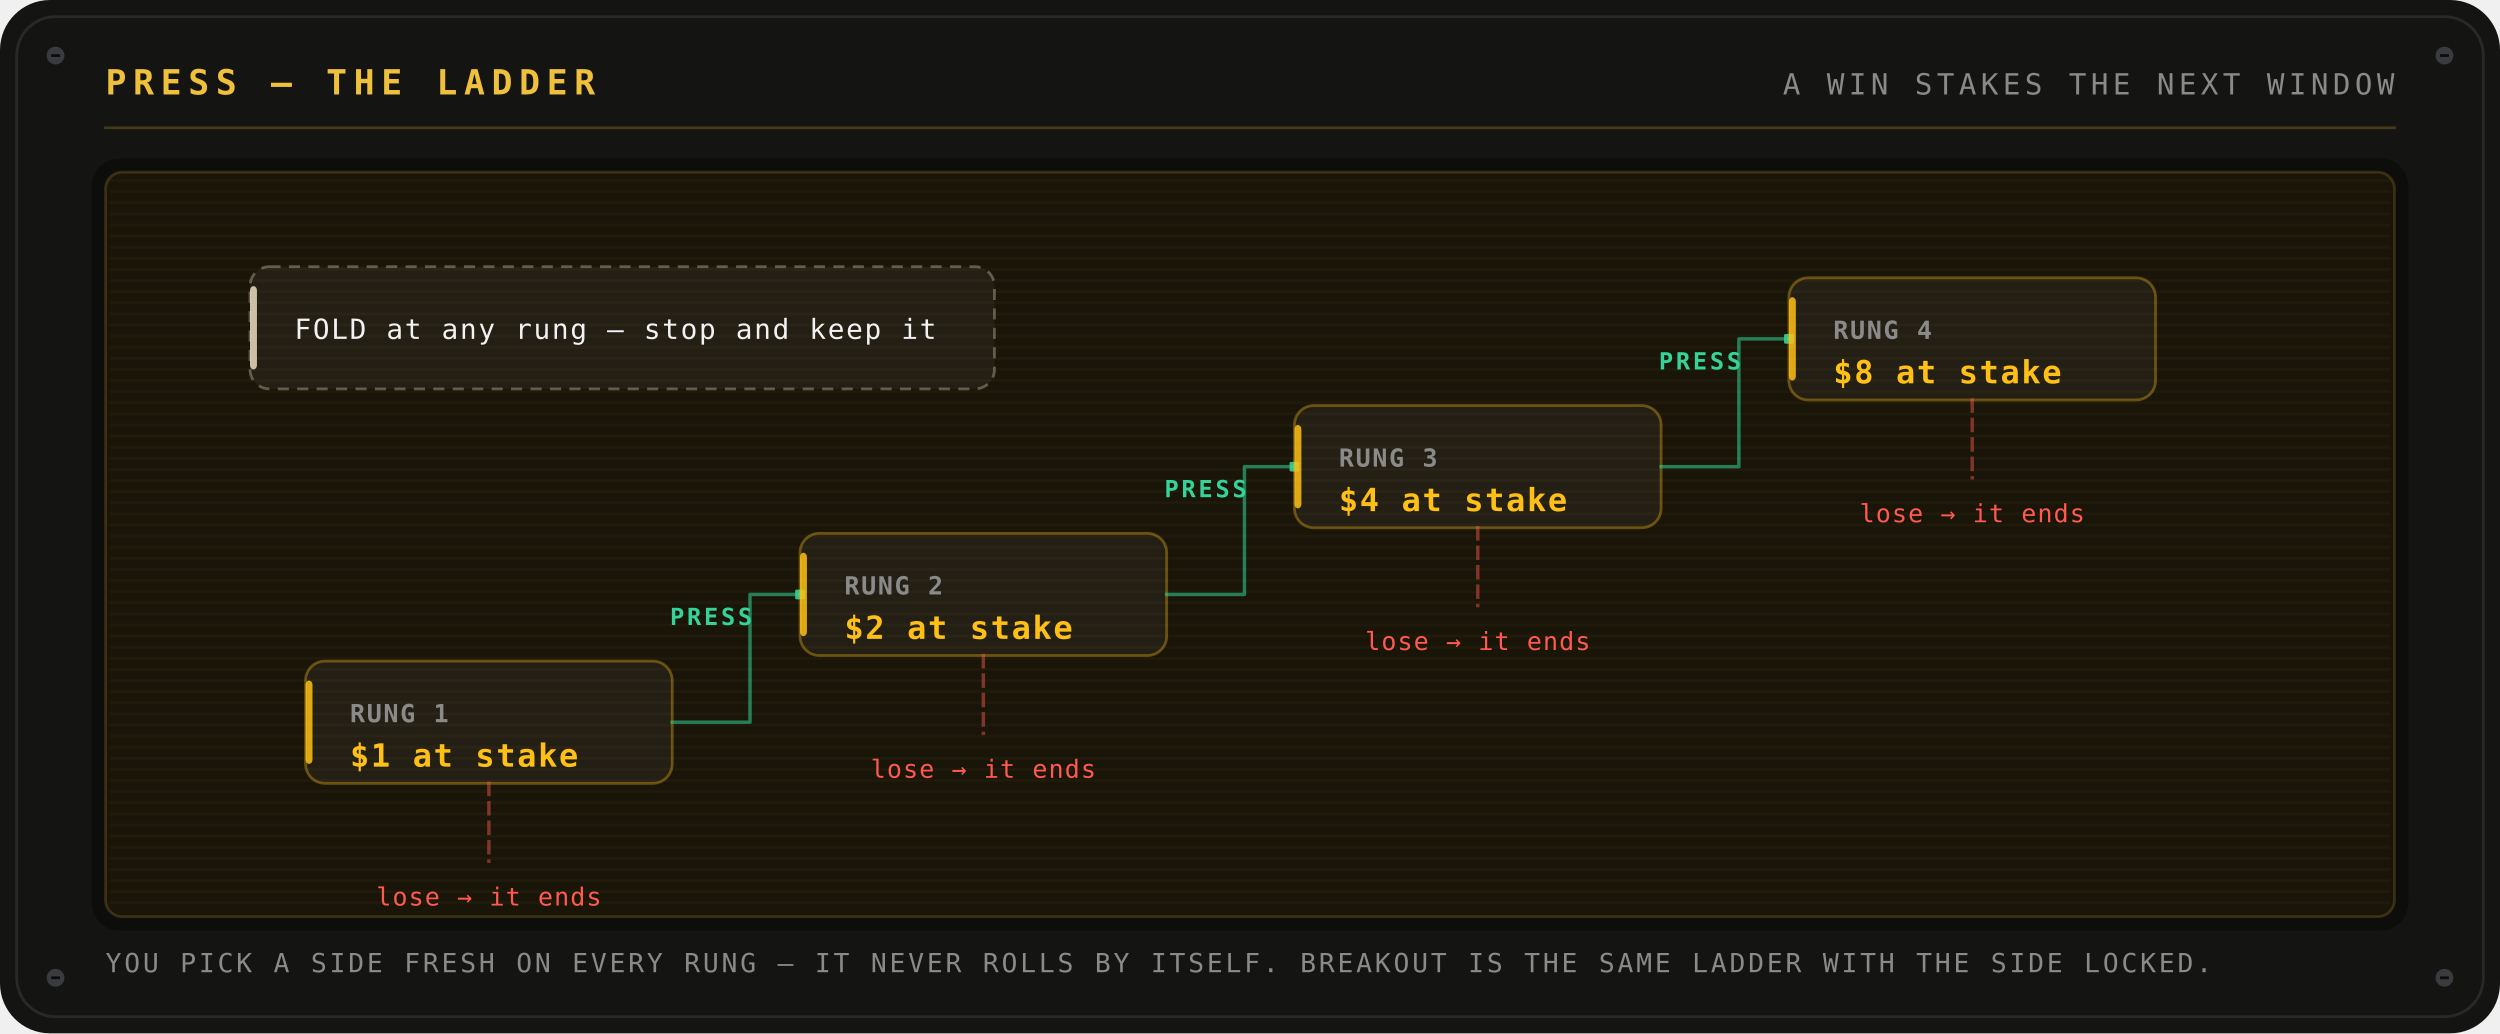
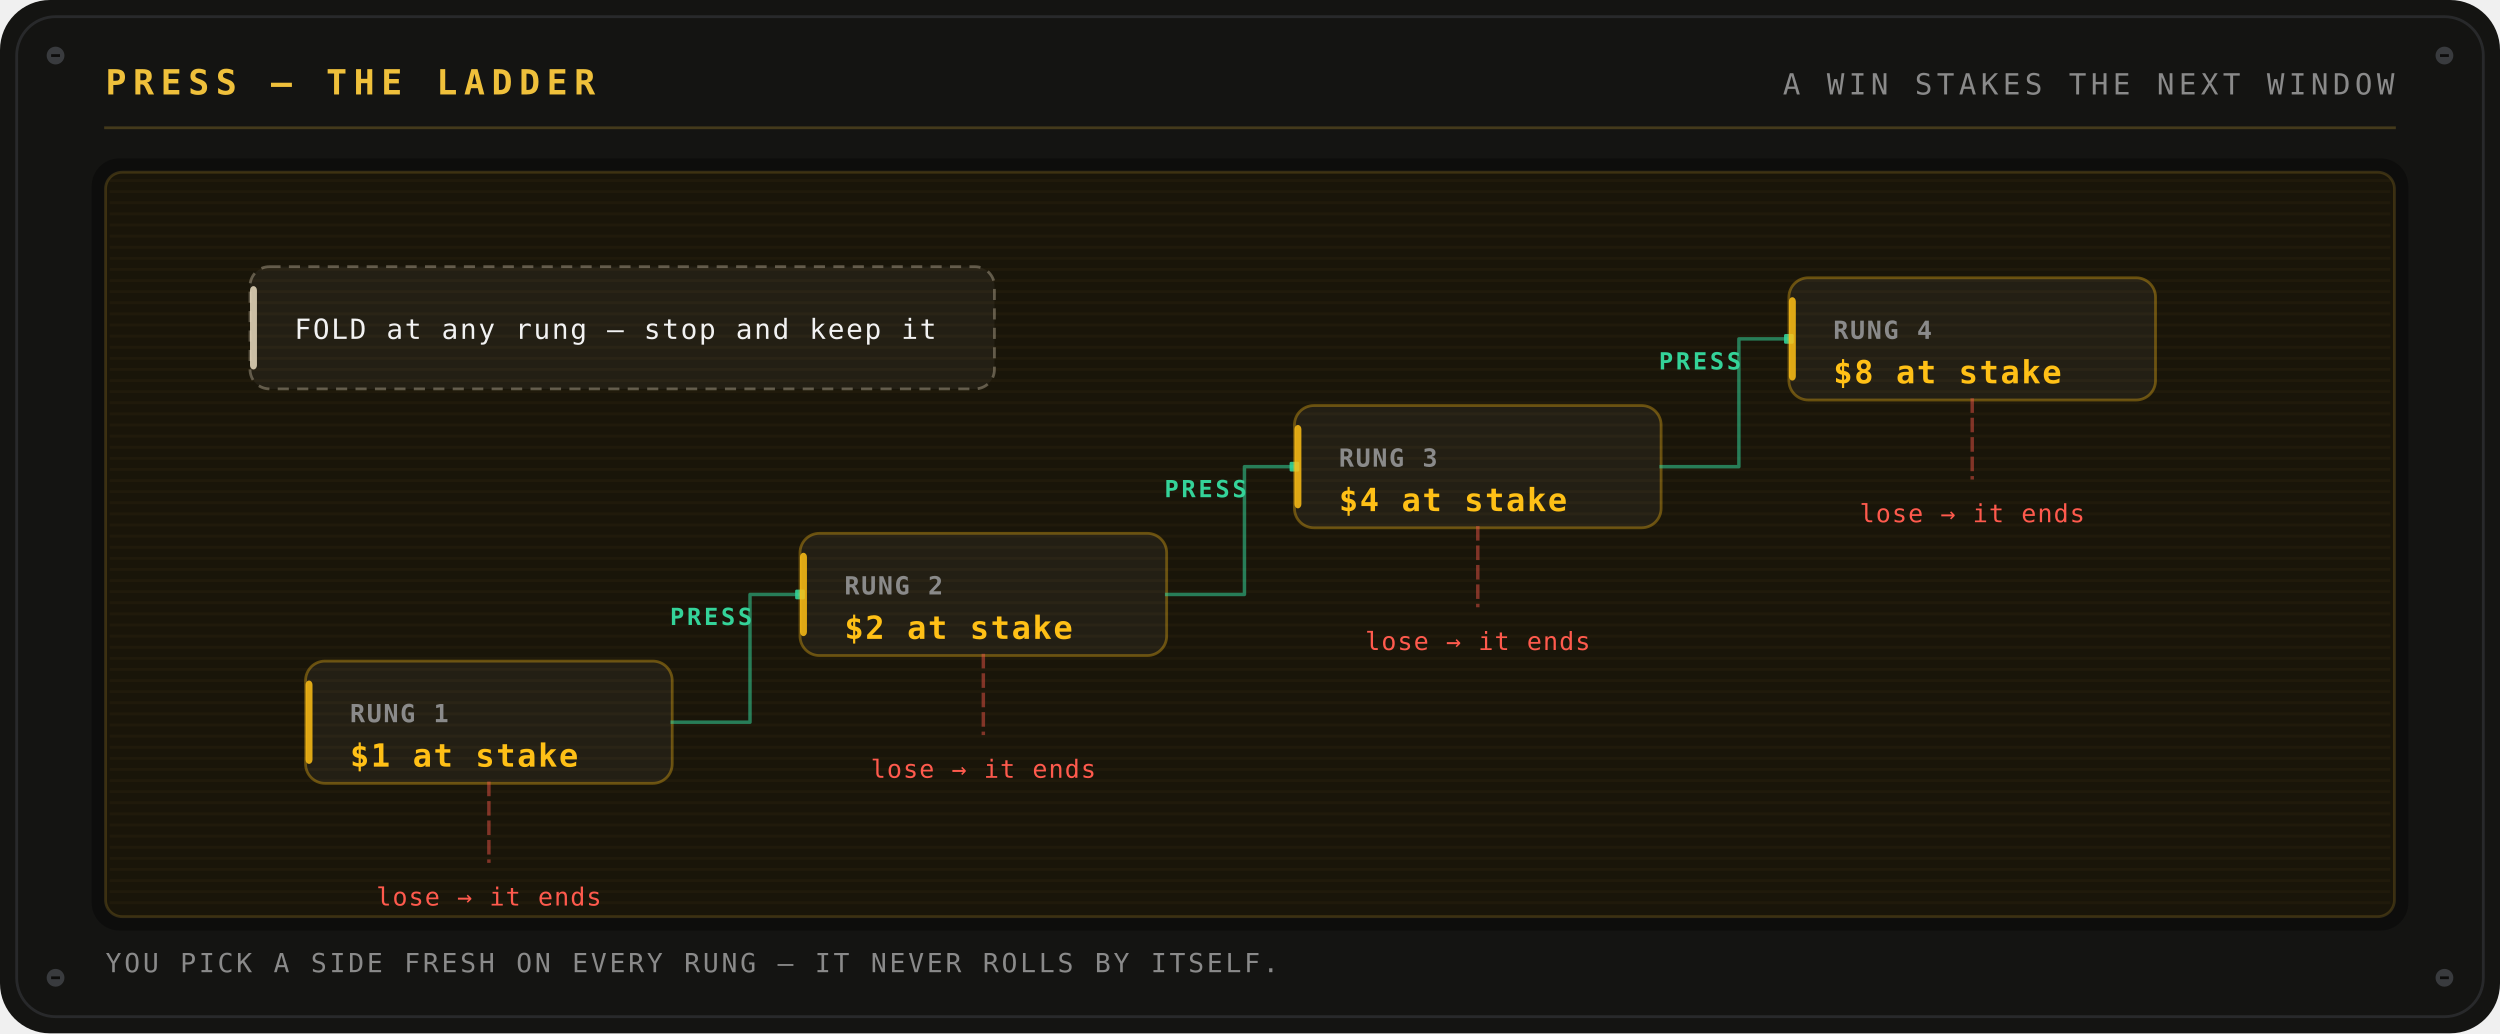
<svg xmlns="http://www.w3.org/2000/svg" viewBox="0 0 900 372" width="900" height="372" role="img" aria-label="play-ladder">
  <rect x="0" y="0" width="900" height="372" rx="18" fill="#141412" fill-opacity="1.0" />
  <rect x="6" y="6" width="888" height="360" rx="14" fill="none" fill-opacity="1.0" stroke="#5f636b" stroke-width="1" stroke-opacity="0.28" />
  <circle cx="20" cy="20" r="3.2" fill="#5f636b" fill-opacity="0.5" />
  <line x1="18.4" y1="20" x2="21.6" y2="20" stroke="#0d0d0c" stroke-width="1" />
  <circle cx="880" cy="20" r="3.2" fill="#5f636b" fill-opacity="0.5" />
  <line x1="878.4" y1="20" x2="881.6" y2="20" stroke="#0d0d0c" stroke-width="1" />
  <circle cx="20" cy="352" r="3.2" fill="#5f636b" fill-opacity="0.5" />
  <line x1="18.4" y1="352" x2="21.6" y2="352" stroke="#0d0d0c" stroke-width="1" />
  <circle cx="880" cy="352" r="3.2" fill="#5f636b" fill-opacity="0.5" />
  <line x1="878.4" y1="352" x2="881.6" y2="352" stroke="#0d0d0c" stroke-width="1" />
  <text x="38" y="34" font-family="ui-monospace, SFMono-Regular, Menlo, monospace" font-size="12.5" fill="#efc03b" font-weight="700" text-anchor="start" letter-spacing="2.4" fill-opacity="1.0" xml:space="preserve">PRESS — THE LADDER</text>
  <text x="862" y="34" font-family="ui-monospace, SFMono-Regular, Menlo, monospace" font-size="10.5" fill="#8a8a8a" font-weight="400" text-anchor="end" letter-spacing="1.6" fill-opacity="1.0" xml:space="preserve">A WIN STAKES THE NEXT WINDOW</text>
  <line x1="38" y1="46" x2="862" y2="46" stroke="#efc03b" stroke-width="1" stroke-opacity="0.22" stroke-linecap="square" />
  <rect x="33" y="57" width="834" height="278" rx="10" fill="#0d0d0c" fill-opacity="1.0" />
  <rect x="38" y="62" width="824" height="268" rx="6" fill="#191509" fill-opacity="1.0" />
  <rect x="38" y="62" width="824" height="268" rx="6" fill="none" fill-opacity="1.0" stroke="#efc03b" stroke-width="1" stroke-opacity="0.18" />
  <line x1="40" y1="65" x2="860" y2="65" stroke="#efc03b" stroke-width="1" stroke-opacity="0.035" stroke-linecap="square" />
  <line x1="40" y1="69" x2="860" y2="69" stroke="#efc03b" stroke-width="1" stroke-opacity="0.035" stroke-linecap="square" />
  <line x1="40" y1="73" x2="860" y2="73" stroke="#efc03b" stroke-width="1" stroke-opacity="0.035" stroke-linecap="square" />
  <line x1="40" y1="77" x2="860" y2="77" stroke="#efc03b" stroke-width="1" stroke-opacity="0.035" stroke-linecap="square" />
  <line x1="40" y1="81" x2="860" y2="81" stroke="#efc03b" stroke-width="1" stroke-opacity="0.035" stroke-linecap="square" />
  <line x1="40" y1="85" x2="860" y2="85" stroke="#efc03b" stroke-width="1" stroke-opacity="0.035" stroke-linecap="square" />
  <line x1="40" y1="89" x2="860" y2="89" stroke="#efc03b" stroke-width="1" stroke-opacity="0.035" stroke-linecap="square" />
  <line x1="40" y1="93" x2="860" y2="93" stroke="#efc03b" stroke-width="1" stroke-opacity="0.035" stroke-linecap="square" />
  <line x1="40" y1="97" x2="860" y2="97" stroke="#efc03b" stroke-width="1" stroke-opacity="0.035" stroke-linecap="square" />
  <line x1="40" y1="101" x2="860" y2="101" stroke="#efc03b" stroke-width="1" stroke-opacity="0.035" stroke-linecap="square" />
  <line x1="40" y1="105" x2="860" y2="105" stroke="#efc03b" stroke-width="1" stroke-opacity="0.035" stroke-linecap="square" />
  <line x1="40" y1="109" x2="860" y2="109" stroke="#efc03b" stroke-width="1" stroke-opacity="0.035" stroke-linecap="square" />
  <line x1="40" y1="113" x2="860" y2="113" stroke="#efc03b" stroke-width="1" stroke-opacity="0.035" stroke-linecap="square" />
  <line x1="40" y1="117" x2="860" y2="117" stroke="#efc03b" stroke-width="1" stroke-opacity="0.035" stroke-linecap="square" />
  <line x1="40" y1="121" x2="860" y2="121" stroke="#efc03b" stroke-width="1" stroke-opacity="0.035" stroke-linecap="square" />
  <line x1="40" y1="125" x2="860" y2="125" stroke="#efc03b" stroke-width="1" stroke-opacity="0.035" stroke-linecap="square" />
  <line x1="40" y1="129" x2="860" y2="129" stroke="#efc03b" stroke-width="1" stroke-opacity="0.035" stroke-linecap="square" />
  <line x1="40" y1="133" x2="860" y2="133" stroke="#efc03b" stroke-width="1" stroke-opacity="0.035" stroke-linecap="square" />
  <line x1="40" y1="137" x2="860" y2="137" stroke="#efc03b" stroke-width="1" stroke-opacity="0.035" stroke-linecap="square" />
  <line x1="40" y1="141" x2="860" y2="141" stroke="#efc03b" stroke-width="1" stroke-opacity="0.035" stroke-linecap="square" />
  <line x1="40" y1="145" x2="860" y2="145" stroke="#efc03b" stroke-width="1" stroke-opacity="0.035" stroke-linecap="square" />
  <line x1="40" y1="149" x2="860" y2="149" stroke="#efc03b" stroke-width="1" stroke-opacity="0.035" stroke-linecap="square" />
  <line x1="40" y1="153" x2="860" y2="153" stroke="#efc03b" stroke-width="1" stroke-opacity="0.035" stroke-linecap="square" />
  <line x1="40" y1="157" x2="860" y2="157" stroke="#efc03b" stroke-width="1" stroke-opacity="0.035" stroke-linecap="square" />
  <line x1="40" y1="161" x2="860" y2="161" stroke="#efc03b" stroke-width="1" stroke-opacity="0.035" stroke-linecap="square" />
  <line x1="40" y1="165" x2="860" y2="165" stroke="#efc03b" stroke-width="1" stroke-opacity="0.035" stroke-linecap="square" />
  <line x1="40" y1="169" x2="860" y2="169" stroke="#efc03b" stroke-width="1" stroke-opacity="0.035" stroke-linecap="square" />
  <line x1="40" y1="173" x2="860" y2="173" stroke="#efc03b" stroke-width="1" stroke-opacity="0.035" stroke-linecap="square" />
  <line x1="40" y1="177" x2="860" y2="177" stroke="#efc03b" stroke-width="1" stroke-opacity="0.035" stroke-linecap="square" />
  <line x1="40" y1="181" x2="860" y2="181" stroke="#efc03b" stroke-width="1" stroke-opacity="0.035" stroke-linecap="square" />
  <line x1="40" y1="185" x2="860" y2="185" stroke="#efc03b" stroke-width="1" stroke-opacity="0.035" stroke-linecap="square" />
  <line x1="40" y1="189" x2="860" y2="189" stroke="#efc03b" stroke-width="1" stroke-opacity="0.035" stroke-linecap="square" />
  <line x1="40" y1="193" x2="860" y2="193" stroke="#efc03b" stroke-width="1" stroke-opacity="0.035" stroke-linecap="square" />
  <line x1="40" y1="197" x2="860" y2="197" stroke="#efc03b" stroke-width="1" stroke-opacity="0.035" stroke-linecap="square" />
  <line x1="40" y1="201" x2="860" y2="201" stroke="#efc03b" stroke-width="1" stroke-opacity="0.035" stroke-linecap="square" />
  <line x1="40" y1="205" x2="860" y2="205" stroke="#efc03b" stroke-width="1" stroke-opacity="0.035" stroke-linecap="square" />
  <line x1="40" y1="209" x2="860" y2="209" stroke="#efc03b" stroke-width="1" stroke-opacity="0.035" stroke-linecap="square" />
  <line x1="40" y1="213" x2="860" y2="213" stroke="#efc03b" stroke-width="1" stroke-opacity="0.035" stroke-linecap="square" />
  <line x1="40" y1="217" x2="860" y2="217" stroke="#efc03b" stroke-width="1" stroke-opacity="0.035" stroke-linecap="square" />
  <line x1="40" y1="221" x2="860" y2="221" stroke="#efc03b" stroke-width="1" stroke-opacity="0.035" stroke-linecap="square" />
  <line x1="40" y1="225" x2="860" y2="225" stroke="#efc03b" stroke-width="1" stroke-opacity="0.035" stroke-linecap="square" />
  <line x1="40" y1="229" x2="860" y2="229" stroke="#efc03b" stroke-width="1" stroke-opacity="0.035" stroke-linecap="square" />
  <line x1="40" y1="233" x2="860" y2="233" stroke="#efc03b" stroke-width="1" stroke-opacity="0.035" stroke-linecap="square" />
  <line x1="40" y1="237" x2="860" y2="237" stroke="#efc03b" stroke-width="1" stroke-opacity="0.035" stroke-linecap="square" />
  <line x1="40" y1="241" x2="860" y2="241" stroke="#efc03b" stroke-width="1" stroke-opacity="0.035" stroke-linecap="square" />
  <line x1="40" y1="245" x2="860" y2="245" stroke="#efc03b" stroke-width="1" stroke-opacity="0.035" stroke-linecap="square" />
  <line x1="40" y1="249" x2="860" y2="249" stroke="#efc03b" stroke-width="1" stroke-opacity="0.035" stroke-linecap="square" />
  <line x1="40" y1="253" x2="860" y2="253" stroke="#efc03b" stroke-width="1" stroke-opacity="0.035" stroke-linecap="square" />
  <line x1="40" y1="257" x2="860" y2="257" stroke="#efc03b" stroke-width="1" stroke-opacity="0.035" stroke-linecap="square" />
  <line x1="40" y1="261" x2="860" y2="261" stroke="#efc03b" stroke-width="1" stroke-opacity="0.035" stroke-linecap="square" />
  <line x1="40" y1="265" x2="860" y2="265" stroke="#efc03b" stroke-width="1" stroke-opacity="0.035" stroke-linecap="square" />
  <line x1="40" y1="269" x2="860" y2="269" stroke="#efc03b" stroke-width="1" stroke-opacity="0.035" stroke-linecap="square" />
  <line x1="40" y1="273" x2="860" y2="273" stroke="#efc03b" stroke-width="1" stroke-opacity="0.035" stroke-linecap="square" />
  <line x1="40" y1="277" x2="860" y2="277" stroke="#efc03b" stroke-width="1" stroke-opacity="0.035" stroke-linecap="square" />
  <line x1="40" y1="281" x2="860" y2="281" stroke="#efc03b" stroke-width="1" stroke-opacity="0.035" stroke-linecap="square" />
  <line x1="40" y1="285" x2="860" y2="285" stroke="#efc03b" stroke-width="1" stroke-opacity="0.035" stroke-linecap="square" />
  <line x1="40" y1="289" x2="860" y2="289" stroke="#efc03b" stroke-width="1" stroke-opacity="0.035" stroke-linecap="square" />
  <line x1="40" y1="293" x2="860" y2="293" stroke="#efc03b" stroke-width="1" stroke-opacity="0.035" stroke-linecap="square" />
  <line x1="40" y1="297" x2="860" y2="297" stroke="#efc03b" stroke-width="1" stroke-opacity="0.035" stroke-linecap="square" />
  <line x1="40" y1="301" x2="860" y2="301" stroke="#efc03b" stroke-width="1" stroke-opacity="0.035" stroke-linecap="square" />
  <line x1="40" y1="305" x2="860" y2="305" stroke="#efc03b" stroke-width="1" stroke-opacity="0.035" stroke-linecap="square" />
  <line x1="40" y1="309" x2="860" y2="309" stroke="#efc03b" stroke-width="1" stroke-opacity="0.035" stroke-linecap="square" />
  <line x1="40" y1="313" x2="860" y2="313" stroke="#efc03b" stroke-width="1" stroke-opacity="0.035" stroke-linecap="square" />
  <line x1="40" y1="317" x2="860" y2="317" stroke="#efc03b" stroke-width="1" stroke-opacity="0.035" stroke-linecap="square" />
  <line x1="40" y1="321" x2="860" y2="321" stroke="#efc03b" stroke-width="1" stroke-opacity="0.035" stroke-linecap="square" />
  <line x1="40" y1="325" x2="860" y2="325" stroke="#efc03b" stroke-width="1" stroke-opacity="0.035" stroke-linecap="square" />
  <rect x="110" y="238" width="132" height="44" rx="7" fill="#ffffff" fill-opacity="0.045" stroke="#ffc016" stroke-width="1" stroke-opacity="0.34" />
  <rect x="110" y="245" width="2.5" height="30" rx="1.5" fill="#ffc016" fill-opacity="0.85" />
  <text x="126" y="260" font-family="ui-monospace, SFMono-Regular, Menlo, monospace" font-size="9" fill="#8a8a8a" font-weight="700" text-anchor="start" letter-spacing="0.6" fill-opacity="1.0" xml:space="preserve">RUNG 1</text>
  <text x="126" y="276" font-family="ui-monospace, SFMono-Regular, Menlo, monospace" font-size="11.5" fill="#ffc016" font-weight="700" text-anchor="start" letter-spacing="0.6" fill-opacity="1.0" xml:space="preserve">$1 at stake</text>
  <path d="M 242 260 L 270 260 L 270 214 L 288 214" fill="none" stroke="#34d399" stroke-width="1.25" stroke-opacity="0.55" stroke-linecap="square" stroke-linejoin="round" />
  <rect x="286.25" y="212.25" width="3.5" height="3.5" rx="0.5" fill="#34d399" fill-opacity="0.9" />
  <text x="256" y="225.0" font-family="ui-monospace, SFMono-Regular, Menlo, monospace" font-size="8.5" fill="#34d399" font-weight="700" text-anchor="middle" letter-spacing="1.0" fill-opacity="1.0" xml:space="preserve">PRESS</text>
  <path d="M 176 282 L 176 310" fill="none" stroke="#ff5a4d" stroke-width="1.25" stroke-opacity="0.45" stroke-linecap="square" stroke-linejoin="round" stroke-dasharray="4 3" />
  <text x="176" y="326" font-family="ui-monospace, SFMono-Regular, Menlo, monospace" font-size="9" fill="#ff5a4d" font-weight="400" text-anchor="middle" letter-spacing="0.4" fill-opacity="1.0" xml:space="preserve">lose → it ends</text>
  <rect x="288" y="192" width="132" height="44" rx="7" fill="#ffffff" fill-opacity="0.045" stroke="#ffc016" stroke-width="1" stroke-opacity="0.34" />
  <rect x="288" y="199" width="2.5" height="30" rx="1.5" fill="#ffc016" fill-opacity="0.85" />
  <text x="304" y="214" font-family="ui-monospace, SFMono-Regular, Menlo, monospace" font-size="9" fill="#8a8a8a" font-weight="700" text-anchor="start" letter-spacing="0.6" fill-opacity="1.0" xml:space="preserve">RUNG 2</text>
  <text x="304" y="230" font-family="ui-monospace, SFMono-Regular, Menlo, monospace" font-size="11.5" fill="#ffc016" font-weight="700" text-anchor="start" letter-spacing="0.6" fill-opacity="1.0" xml:space="preserve">$2 at stake</text>
  <path d="M 420 214 L 448 214 L 448 168 L 466 168" fill="none" stroke="#34d399" stroke-width="1.25" stroke-opacity="0.55" stroke-linecap="square" stroke-linejoin="round" />
  <rect x="464.25" y="166.25" width="3.5" height="3.5" rx="0.5" fill="#34d399" fill-opacity="0.9" />
  <text x="434" y="179.0" font-family="ui-monospace, SFMono-Regular, Menlo, monospace" font-size="8.5" fill="#34d399" font-weight="700" text-anchor="middle" letter-spacing="1.0" fill-opacity="1.0" xml:space="preserve">PRESS</text>
  <path d="M 354 236 L 354 264" fill="none" stroke="#ff5a4d" stroke-width="1.25" stroke-opacity="0.45" stroke-linecap="square" stroke-linejoin="round" stroke-dasharray="4 3" />
  <text x="354" y="280" font-family="ui-monospace, SFMono-Regular, Menlo, monospace" font-size="9" fill="#ff5a4d" font-weight="400" text-anchor="middle" letter-spacing="0.4" fill-opacity="1.0" xml:space="preserve">lose → it ends</text>
  <rect x="466" y="146" width="132" height="44" rx="7" fill="#ffffff" fill-opacity="0.045" stroke="#ffc016" stroke-width="1" stroke-opacity="0.34" />
  <rect x="466" y="153" width="2.5" height="30" rx="1.5" fill="#ffc016" fill-opacity="0.85" />
  <text x="482" y="168" font-family="ui-monospace, SFMono-Regular, Menlo, monospace" font-size="9" fill="#8a8a8a" font-weight="700" text-anchor="start" letter-spacing="0.6" fill-opacity="1.0" xml:space="preserve">RUNG 3</text>
  <text x="482" y="184" font-family="ui-monospace, SFMono-Regular, Menlo, monospace" font-size="11.5" fill="#ffc016" font-weight="700" text-anchor="start" letter-spacing="0.6" fill-opacity="1.0" xml:space="preserve">$4 at stake</text>
  <path d="M 598 168 L 626 168 L 626 122 L 644 122" fill="none" stroke="#34d399" stroke-width="1.25" stroke-opacity="0.55" stroke-linecap="square" stroke-linejoin="round" />
  <rect x="642.25" y="120.25" width="3.5" height="3.5" rx="0.5" fill="#34d399" fill-opacity="0.9" />
  <text x="612" y="133.0" font-family="ui-monospace, SFMono-Regular, Menlo, monospace" font-size="8.5" fill="#34d399" font-weight="700" text-anchor="middle" letter-spacing="1.0" fill-opacity="1.0" xml:space="preserve">PRESS</text>
  <path d="M 532 190 L 532 218" fill="none" stroke="#ff5a4d" stroke-width="1.25" stroke-opacity="0.45" stroke-linecap="square" stroke-linejoin="round" stroke-dasharray="4 3" />
  <text x="532" y="234" font-family="ui-monospace, SFMono-Regular, Menlo, monospace" font-size="9" fill="#ff5a4d" font-weight="400" text-anchor="middle" letter-spacing="0.4" fill-opacity="1.0" xml:space="preserve">lose → it ends</text>
  <rect x="644" y="100" width="132" height="44" rx="7" fill="#ffffff" fill-opacity="0.045" stroke="#ffc016" stroke-width="1" stroke-opacity="0.34" />
  <rect x="644" y="107" width="2.5" height="30" rx="1.5" fill="#ffc016" fill-opacity="0.85" />
  <text x="660" y="122" font-family="ui-monospace, SFMono-Regular, Menlo, monospace" font-size="9" fill="#8a8a8a" font-weight="700" text-anchor="start" letter-spacing="0.6" fill-opacity="1.0" xml:space="preserve">RUNG 4</text>
  <text x="660" y="138" font-family="ui-monospace, SFMono-Regular, Menlo, monospace" font-size="11.5" fill="#ffc016" font-weight="700" text-anchor="start" letter-spacing="0.6" fill-opacity="1.0" xml:space="preserve">$8 at stake</text>
  <path d="M 710 144 L 710 172" fill="none" stroke="#ff5a4d" stroke-width="1.25" stroke-opacity="0.45" stroke-linecap="square" stroke-linejoin="round" stroke-dasharray="4 3" />
  <text x="710" y="188" font-family="ui-monospace, SFMono-Regular, Menlo, monospace" font-size="9" fill="#ff5a4d" font-weight="400" text-anchor="middle" letter-spacing="0.4" fill-opacity="1.0" xml:space="preserve">lose → it ends</text>
  <rect x="90" y="96" width="268" height="44" rx="7" fill="#ffffff" fill-opacity="0.045" stroke="#e9dbbf" stroke-width="1" stroke-opacity="0.34" stroke-dasharray="4 3" />
  <rect x="90" y="103" width="2.5" height="30" rx="1.5" fill="#e9dbbf" fill-opacity="0.85" />
  <text x="106" y="122.0" font-family="ui-monospace, SFMono-Regular, Menlo, monospace" font-size="10" fill="#f2f2f2" font-weight="400" text-anchor="start" letter-spacing="0.6" fill-opacity="1.0" xml:space="preserve">FOLD at any rung — stop and keep it</text>
-   <text x="38" y="350" font-family="ui-monospace, SFMono-Regular, Menlo, monospace" font-size="9.5" fill="#8a8a8a" font-weight="400" text-anchor="start" letter-spacing="1.0" fill-opacity="1.0" xml:space="preserve">YOU PICK A SIDE FRESH ON EVERY RUNG — IT NEVER ROLLS BY ITSELF. BREAKOUT IS THE SAME LADDER WITH THE SIDE LOCKED.</text>
+   <text x="38" y="350" font-family="ui-monospace, SFMono-Regular, Menlo, monospace" font-size="9.5" fill="#8a8a8a" font-weight="400" text-anchor="start" letter-spacing="1.0" fill-opacity="1.0" xml:space="preserve">YOU PICK A SIDE FRESH ON EVERY RUNG — IT NEVER ROLLS BY ITSELF.</text>
</svg>
